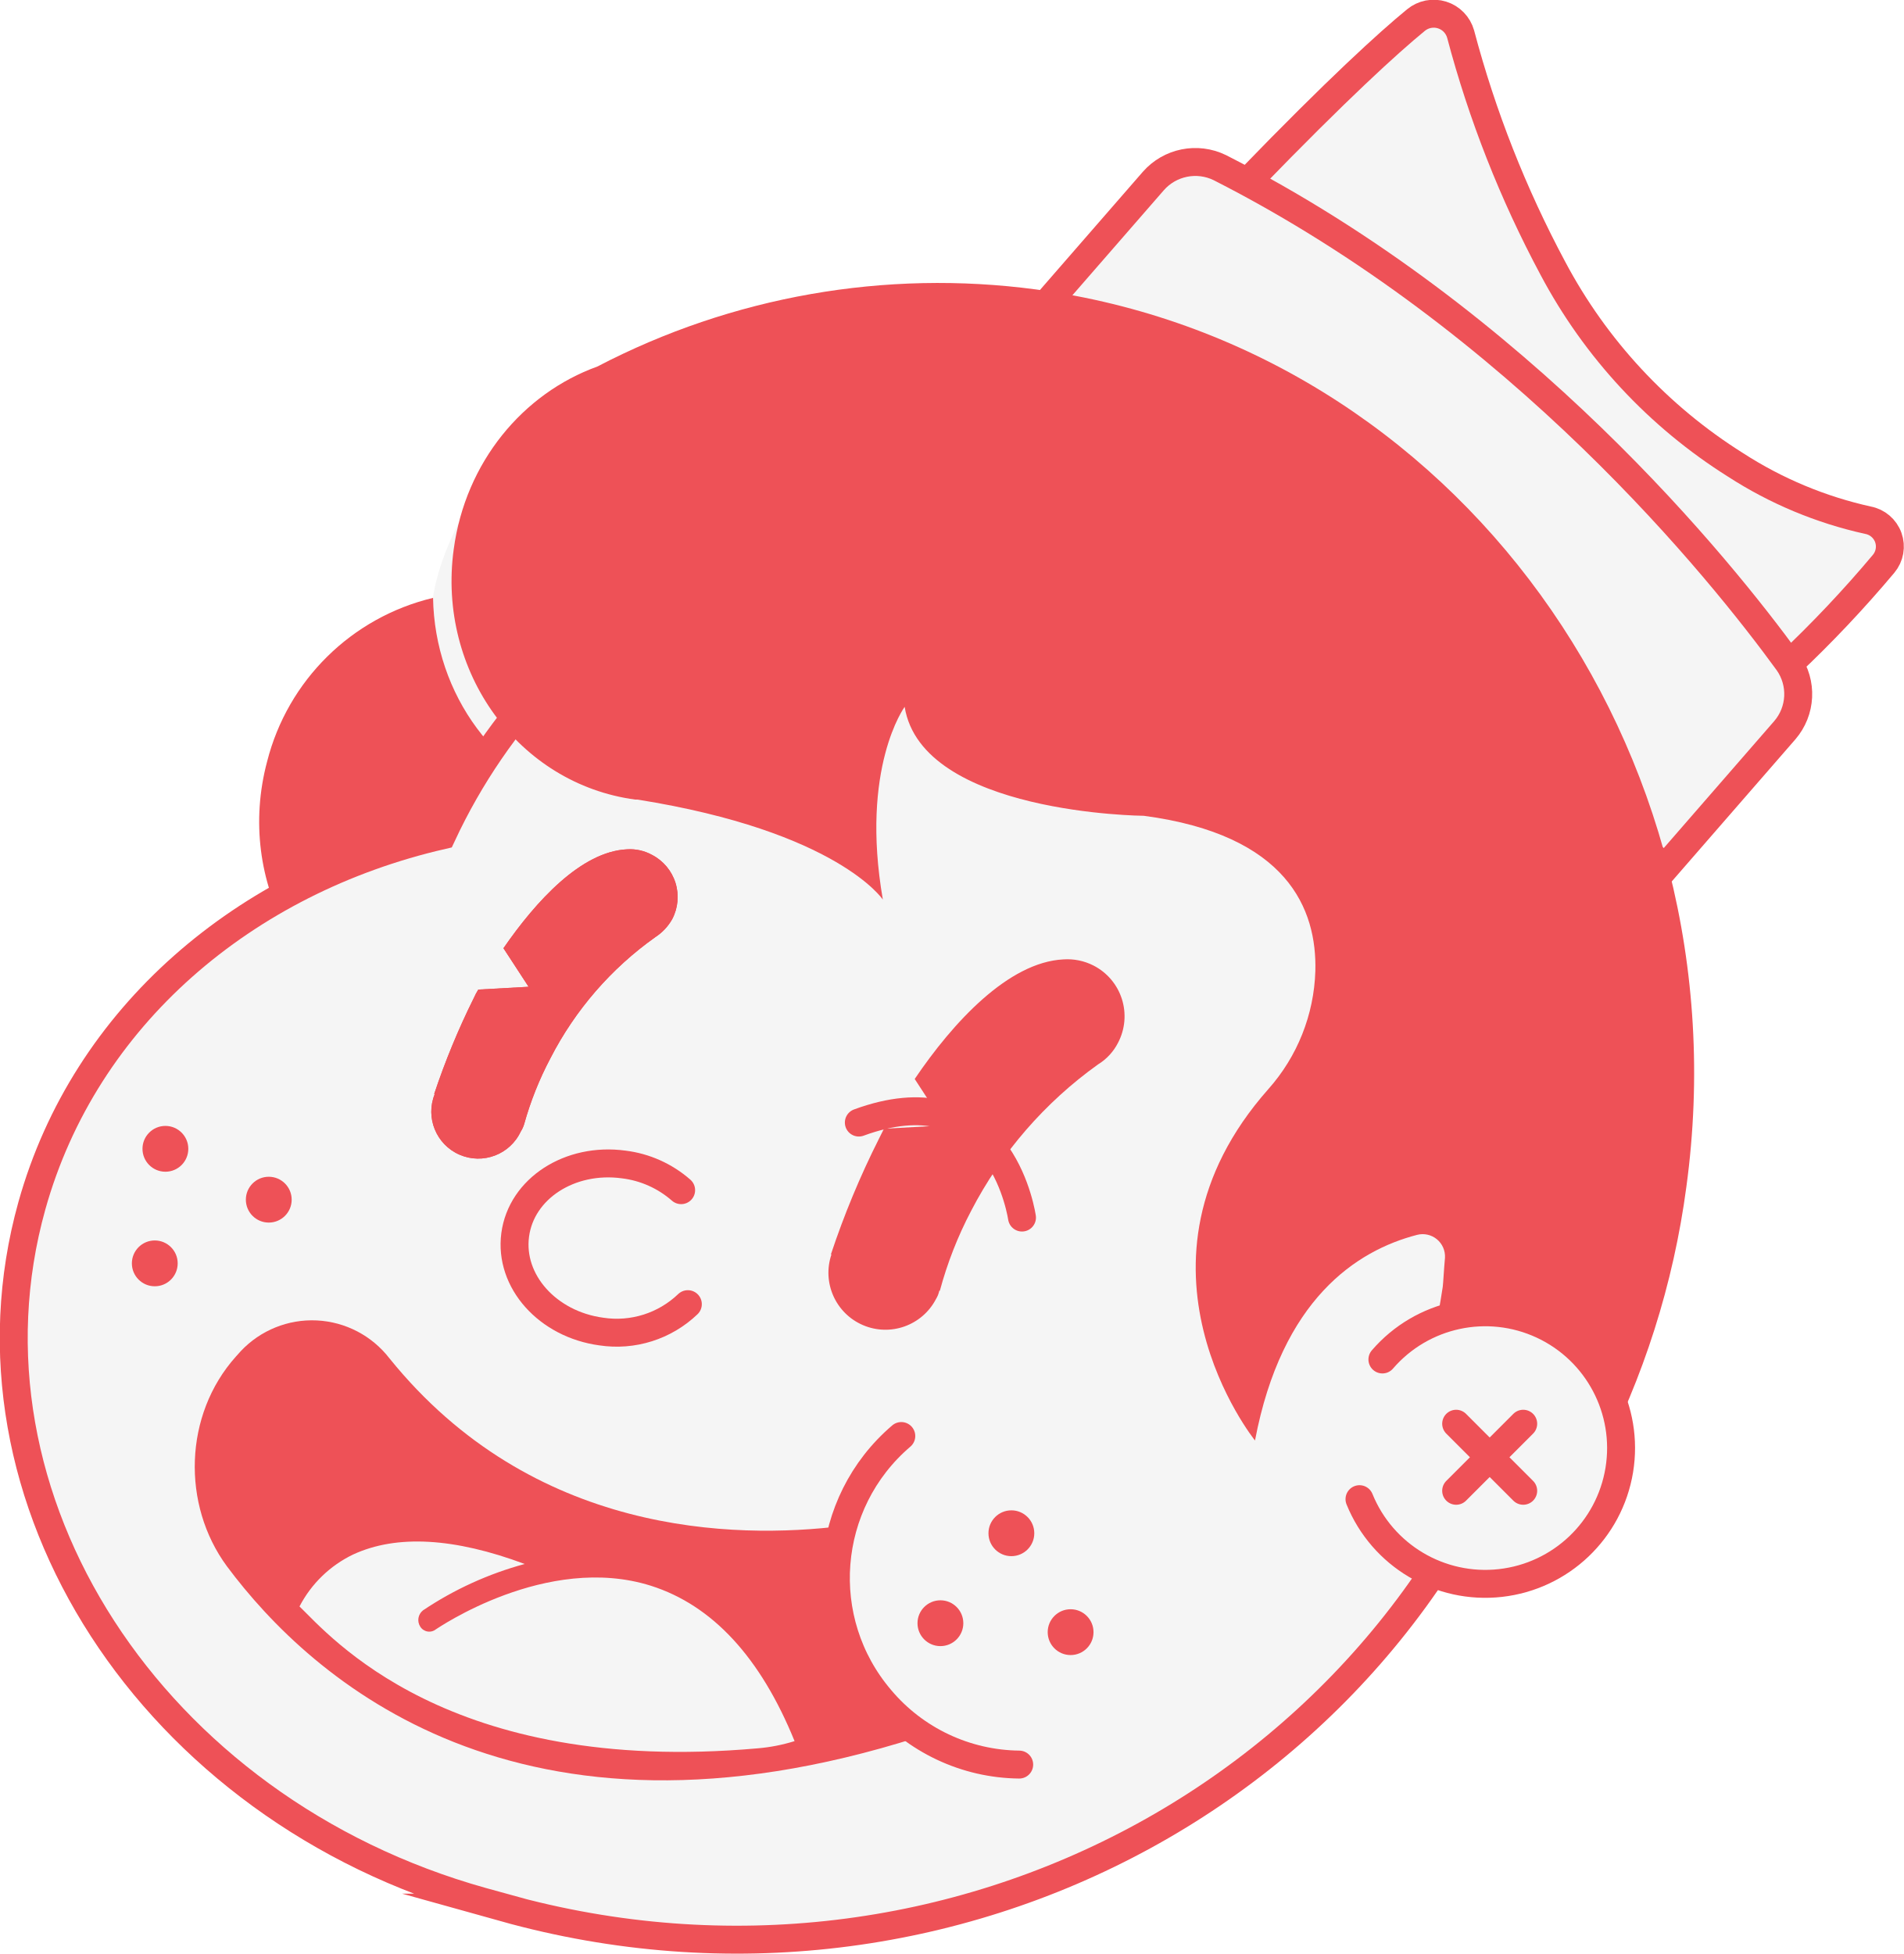
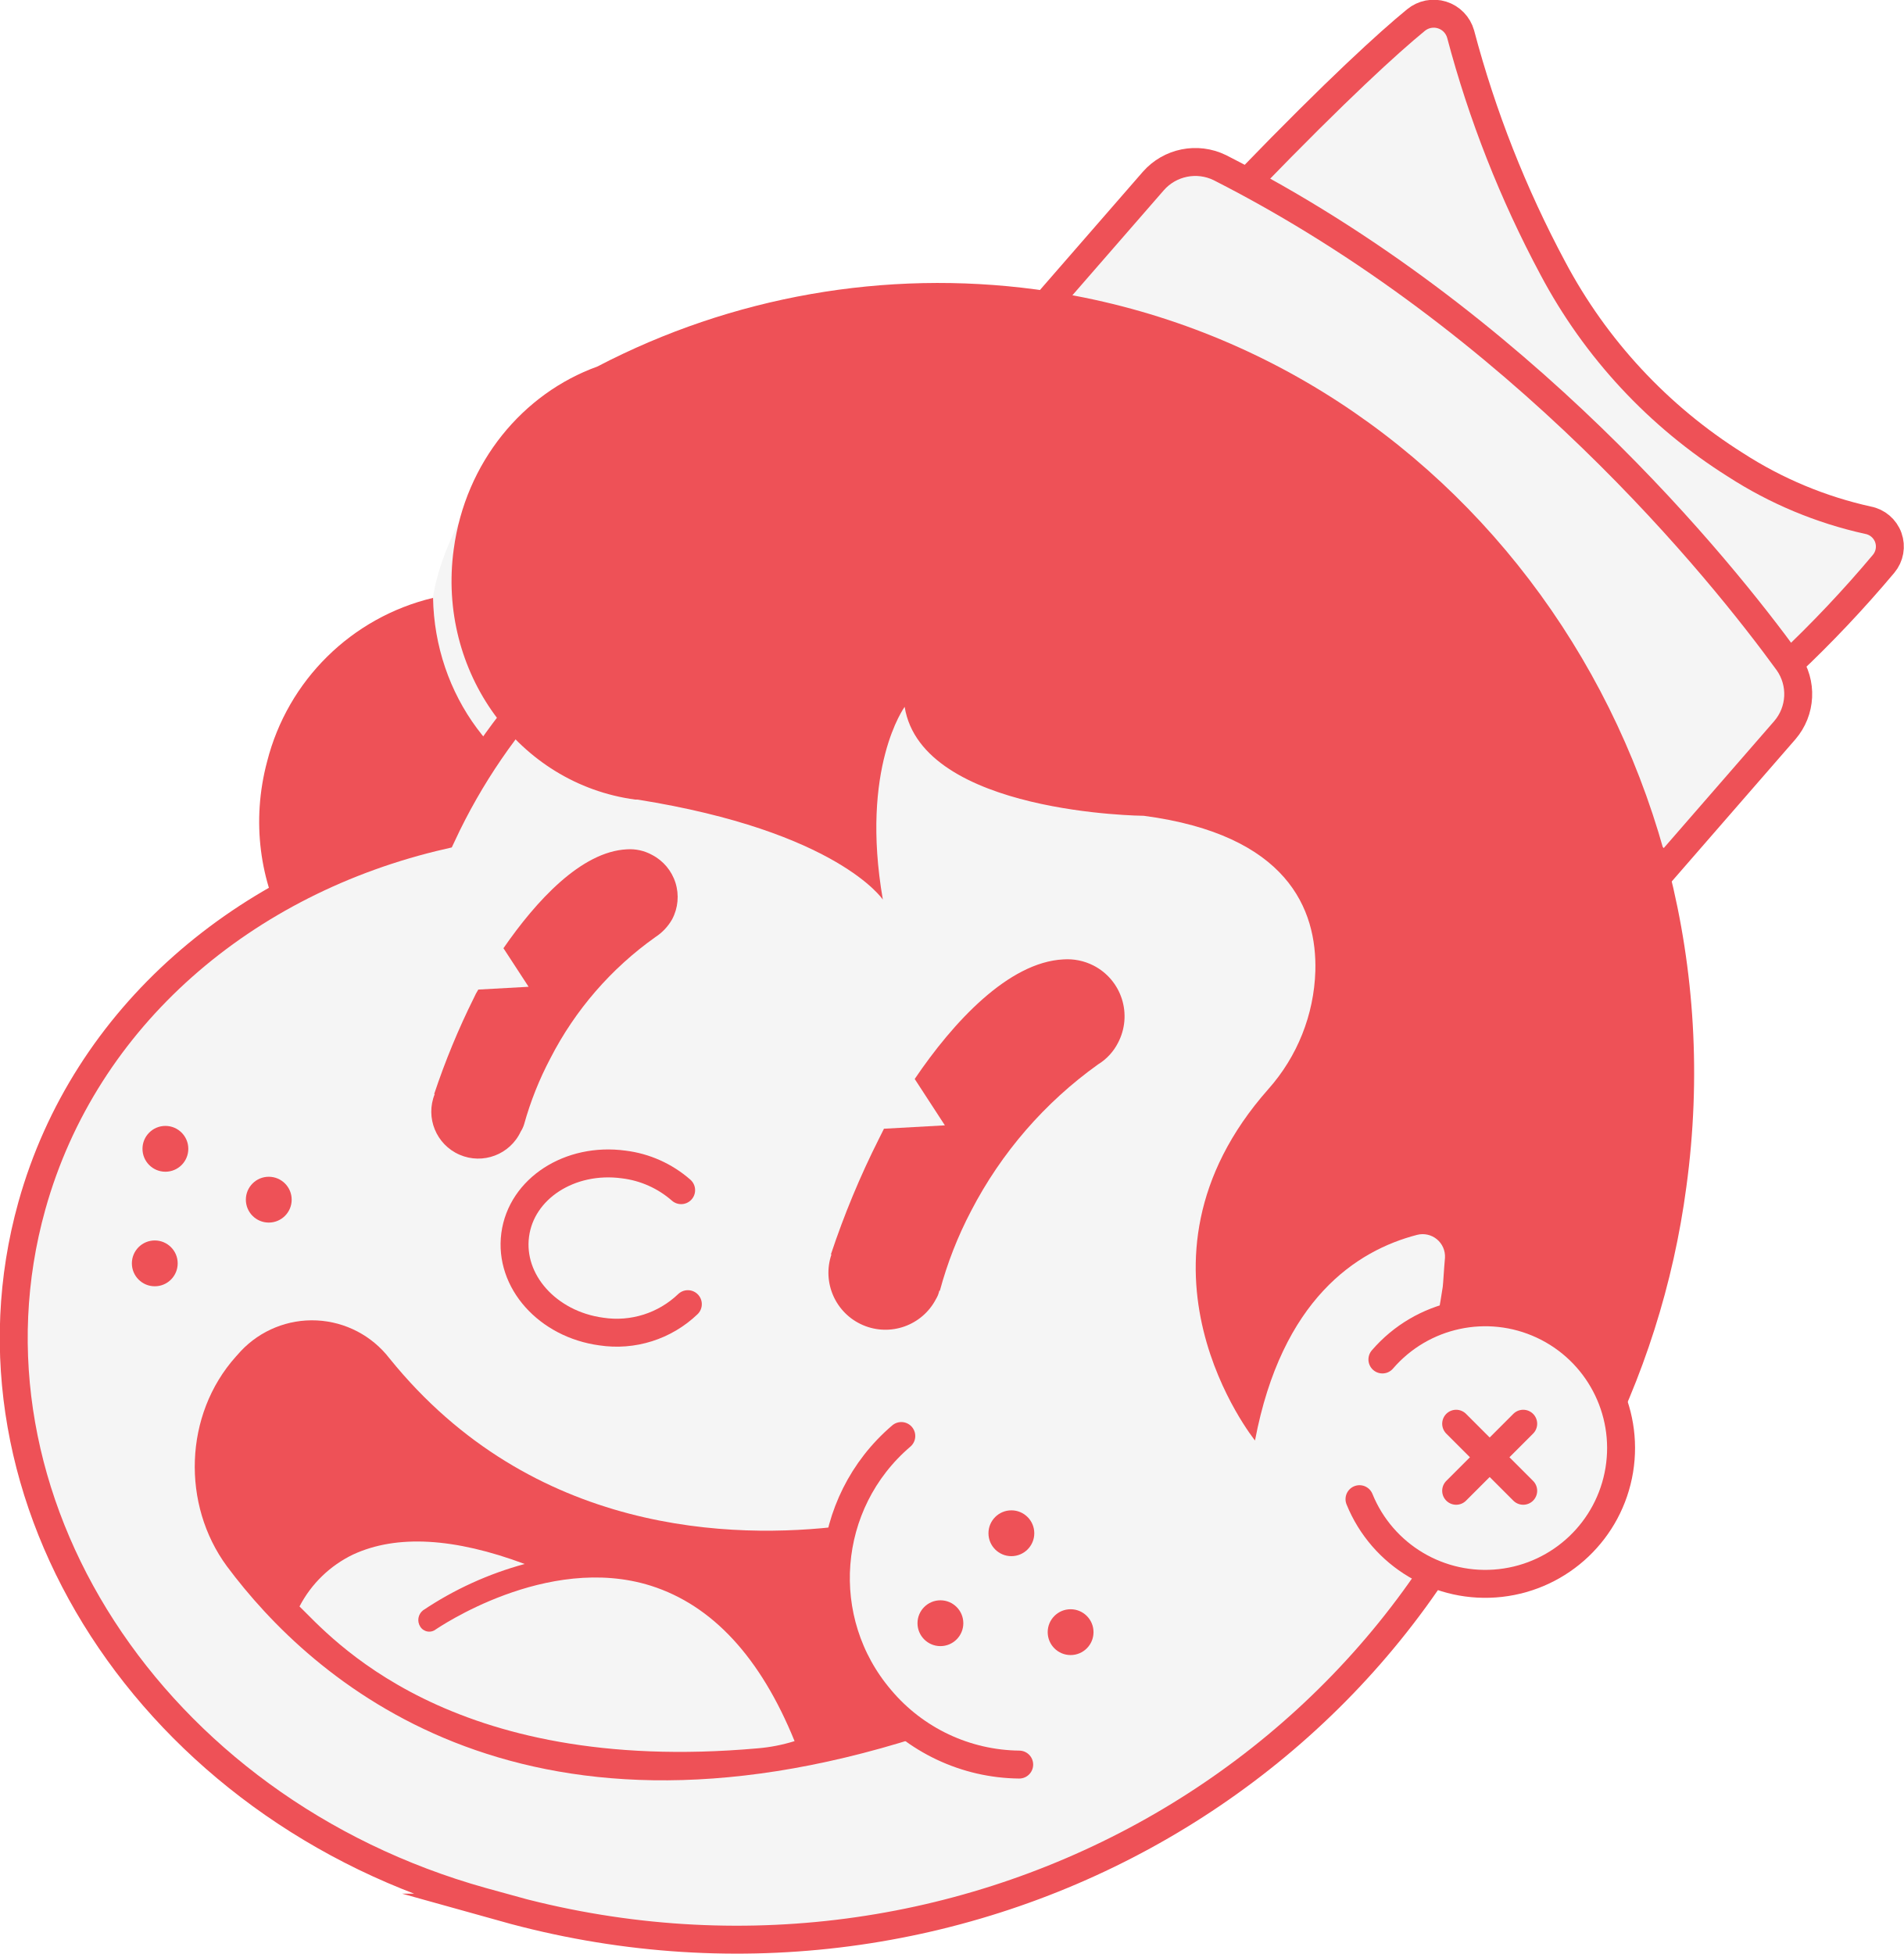
<svg xmlns="http://www.w3.org/2000/svg" viewBox="0 0 340.7 349.7">
  <defs>
    <style>
      .cls-1, .cls-3 {
        fill: #f5f5f5;
      }

      .cls-2 {
        fill: #ee5157;
      }

      .cls-3, .cls-4 {
        stroke: #ee5157;
        stroke-linecap: round;
        stroke-miterlimit: 10;
        stroke-width: 5px;
      }

      .cls-4 {
        fill: none;
      }
    </style>
  </defs>
  <g id="cabeça">
    <path class="cls-1" d="M803,227c0-8,5-17,5-17-2,14,8,36,8,36l-4,4C804,244,803,227,803,227Z" transform="translate(-725.8 -116.6)" />
    <g>
      <path class="cls-2" d="M831.4,260.7c-16.8-4.4-27.8-19.9-28.1-37.1a40.3,40.3,0,0,0-29.7,29.3c-5.7,21.4,6.3,43.2,26.7,48.6s41.6-7.6,47.3-29.1A45,45,0,0,0,849,261,36.2,36.2,0,0,1,831.4,260.7Z" transform="translate(-725.8 -116.6)" />
      <path class="cls-3" d="M1004.5,297.7a105.1,105.1,0,0,0-199.6-31.6c-35.2,8.1-63.9,32.3-73.4,66.3-14.6,52.3,21.5,108,80.6,124.5l4,1.1H816c80.2,22.4,163.4-22.7,185.5-101.9C1005.5,341.8,1007.4,318.7,1004.5,297.7Z" transform="translate(-725.8 -116.6)" />
    </g>
  </g>
  <g id="cabelo">
    <g>
      <g>
        <path class="cls-3" d="M949.5,148.7c15.7-16.2,24.7-24.4,29.7-28.5a5,5,0,0,1,8,2.5,193.9,193.9,0,0,0,16.5,41.9,93,93,0,0,0,32.7,35.2,72.4,72.4,0,0,0,23.7,9.9,4.8,4.8,0,0,1,2.8,7.8,212.3,212.3,0,0,1-17.1,18.1Z" transform="translate(-725.8 -116.6)" />
        <path class="cls-3" d="M1045.2,247.3l-21.4,24.6L910.7,173.7,932.2,149a10,10,0,0,1,11.9-2.4c53.9,27.4,89.7,72,101.7,88.5A9.9,9.9,0,0,1,1045.2,247.3Z" transform="translate(-725.8 -116.6)" />
      </g>
      <path class="cls-2" d="M911.2,168.4a132,132,0,0,0-78.5,13.8c-13.3,4.8-23.6,17.1-25.7,32.7-3,21.9,11.6,42,32.5,44.8h.4c35.8,5.7,43.9,17.9,43.9,17.9-4.1-23.6,3.9-34.5,3.9-34.5,3.1,19.2,42.8,19.5,42.8,19.5,25.7,3.4,31,16.7,30.7,27.8a33.3,33.3,0,0,1-8.4,21.1c-27.8,31.4-2.4,62.9-2.4,62.9,4.8-25.3,18.2-34,29-36.8a4,4,0,0,1,5,4.1c-.2,2.2-.3,4.4-.4,5.2a177.4,177.4,0,0,1-4.1,19.5l31.9,12.3a149.2,149.2,0,0,0,15.8-49.7C1038.3,250.5,986.1,178.5,911.2,168.4Z" transform="translate(-725.8 -116.6)" />
    </g>
  </g>
  <g id="rosto">
    <g id="orelha">
      <path class="cls-3" d="M973.2,359.9a24.3,24.3,0,1,1-4.1,25" transform="translate(-725.8 -116.6)" />
      <g>
        <line class="cls-4" x1="260.6" y1="266.8" x2="272.6" y2="254.8" />
        <line class="cls-4" x1="272.6" y1="266.8" x2="260.6" y2="254.8" />
      </g>
    </g>
    <g>
-       <g id="olhoFechado" data-name="&lt;olhoFechado&gt;">
-         <path class="cls-4" d="M879.5,317.5c23.7-8.7,28.6,13.3,29.2,17" transform="translate(-725.8 -116.6)" />
-         <path class="cls-2" d="M842.5,269.6a8.2,8.2,0,0,0-4.5-1h0c-8.2.4-16.3,9.3-22.1,17.7l4.5,6.9-9,.5h0a10.9,10.9,0,0,0-.8,1.5,132.8,132.8,0,0,0-7.1,17.2h.1a8.4,8.4,0,0,0,15.4,6.7,5.2,5.2,0,0,0,.6-1.3h0a59.3,59.3,0,0,1,4.7-11.8,60.3,60.3,0,0,1,18.8-21.7h0a9.2,9.2,0,0,0,3-3.2A8.5,8.5,0,0,0,842.5,269.6Z" transform="translate(-725.8 -116.6)" />
-       </g>
      <g id="olhosAberto" data-name="&lt;olhosAberto&gt;">
        <path class="cls-2" d="M842.5,269.6a8.2,8.2,0,0,0-4.5-1h0c-8.2.4-16.3,9.3-22.1,17.7l4.5,6.9-9,.5h0a10.9,10.9,0,0,0-.8,1.5,132.8,132.8,0,0,0-7.1,17.2h.1a8.4,8.4,0,0,0,15.4,6.7,5.2,5.2,0,0,0,.6-1.3h0a59.3,59.3,0,0,1,4.7-11.8,60.3,60.3,0,0,1,18.8-21.7h0a9.2,9.2,0,0,0,3-3.2A8.5,8.5,0,0,0,842.5,269.6Z" transform="translate(-725.8 -116.6)" />
        <path class="cls-2" d="M921.5,289.4a10.3,10.3,0,0,0-5.4-1.1h0c-9.8.5-19.7,11.2-26.6,21.4l5.4,8.3-10.8.6H884l-.9,1.8a153.5,153.5,0,0,0-8.6,20.7h.1a10.2,10.2,0,0,0,18.7,8,4.7,4.7,0,0,0,.6-1.5h.1a69.6,69.6,0,0,1,5.6-14.3,74.2,74.2,0,0,1,22.7-26.2h0a9.7,9.7,0,0,0,3.6-3.9A10.2,10.2,0,0,0,921.5,289.4Z" transform="translate(-725.8 -116.6)" />
      </g>
      <path class="cls-3" d="M848.9,350a18.4,18.4,0,0,1-15.5,4.9c-9.6-1.3-16.5-9-15.4-17.3s9.8-13.9,19.4-12.6a19.1,19.1,0,0,1,10.3,4.6" transform="translate(-725.8 -116.6)" />
      <g>
        <g>
          <path class="cls-4" d="M908.2,432.4a32.9,32.9,0,0,1-24.8-11.7,33.4,33.4,0,0,1,3.7-47.1" transform="translate(-725.8 -116.6)" />
          <path class="cls-2" d="M878.4,412.1a39.2,39.2,0,0,1-1.8-22.4c-19.4,2.4-55.5,1.7-81.1-30a17.5,17.5,0,0,0-26.6-1.3l-.9,1c-9.3,10.4-9.7,26.5-1.6,37.5,15.2,20.4,52.1,53.4,123.7,30.6A35.2,35.2,0,0,1,878.4,412.1Zm-17.1,17.4c-55.4,4.9-76.5-20.2-81.9-25.4a21.1,21.1,0,0,1,9.6-9.3c7.8-3.6,18.1-3,30.7,1.7a61.5,61.5,0,0,0-18.2,8.3,2.2,2.2,0,0,0-.5,2.9,1.9,1.9,0,0,0,2.8.5c.2-.1,19.8-13.7,38.5-7.8,11,3.5,19.6,12.8,25.7,27.8A30.5,30.5,0,0,1,861.3,429.5Z" transform="translate(-725.8 -116.6)" />
        </g>
        <g>
          <circle class="cls-2" cx="168.3" cy="290.5" r="4.1" />
          <circle class="cls-2" cx="181" cy="274.4" r="4.1" />
          <circle class="cls-2" cx="191.6" cy="292.1" r="4.1" />
        </g>
        <g>
          <circle class="cls-2" cx="27.7" cy="226.1" r="4.1" />
          <circle class="cls-2" cx="29.6" cy="205.6" r="4.1" />
          <circle class="cls-2" cx="48.1" cy="214.7" r="4.1" />
        </g>
      </g>
    </g>
  </g>
</svg>
